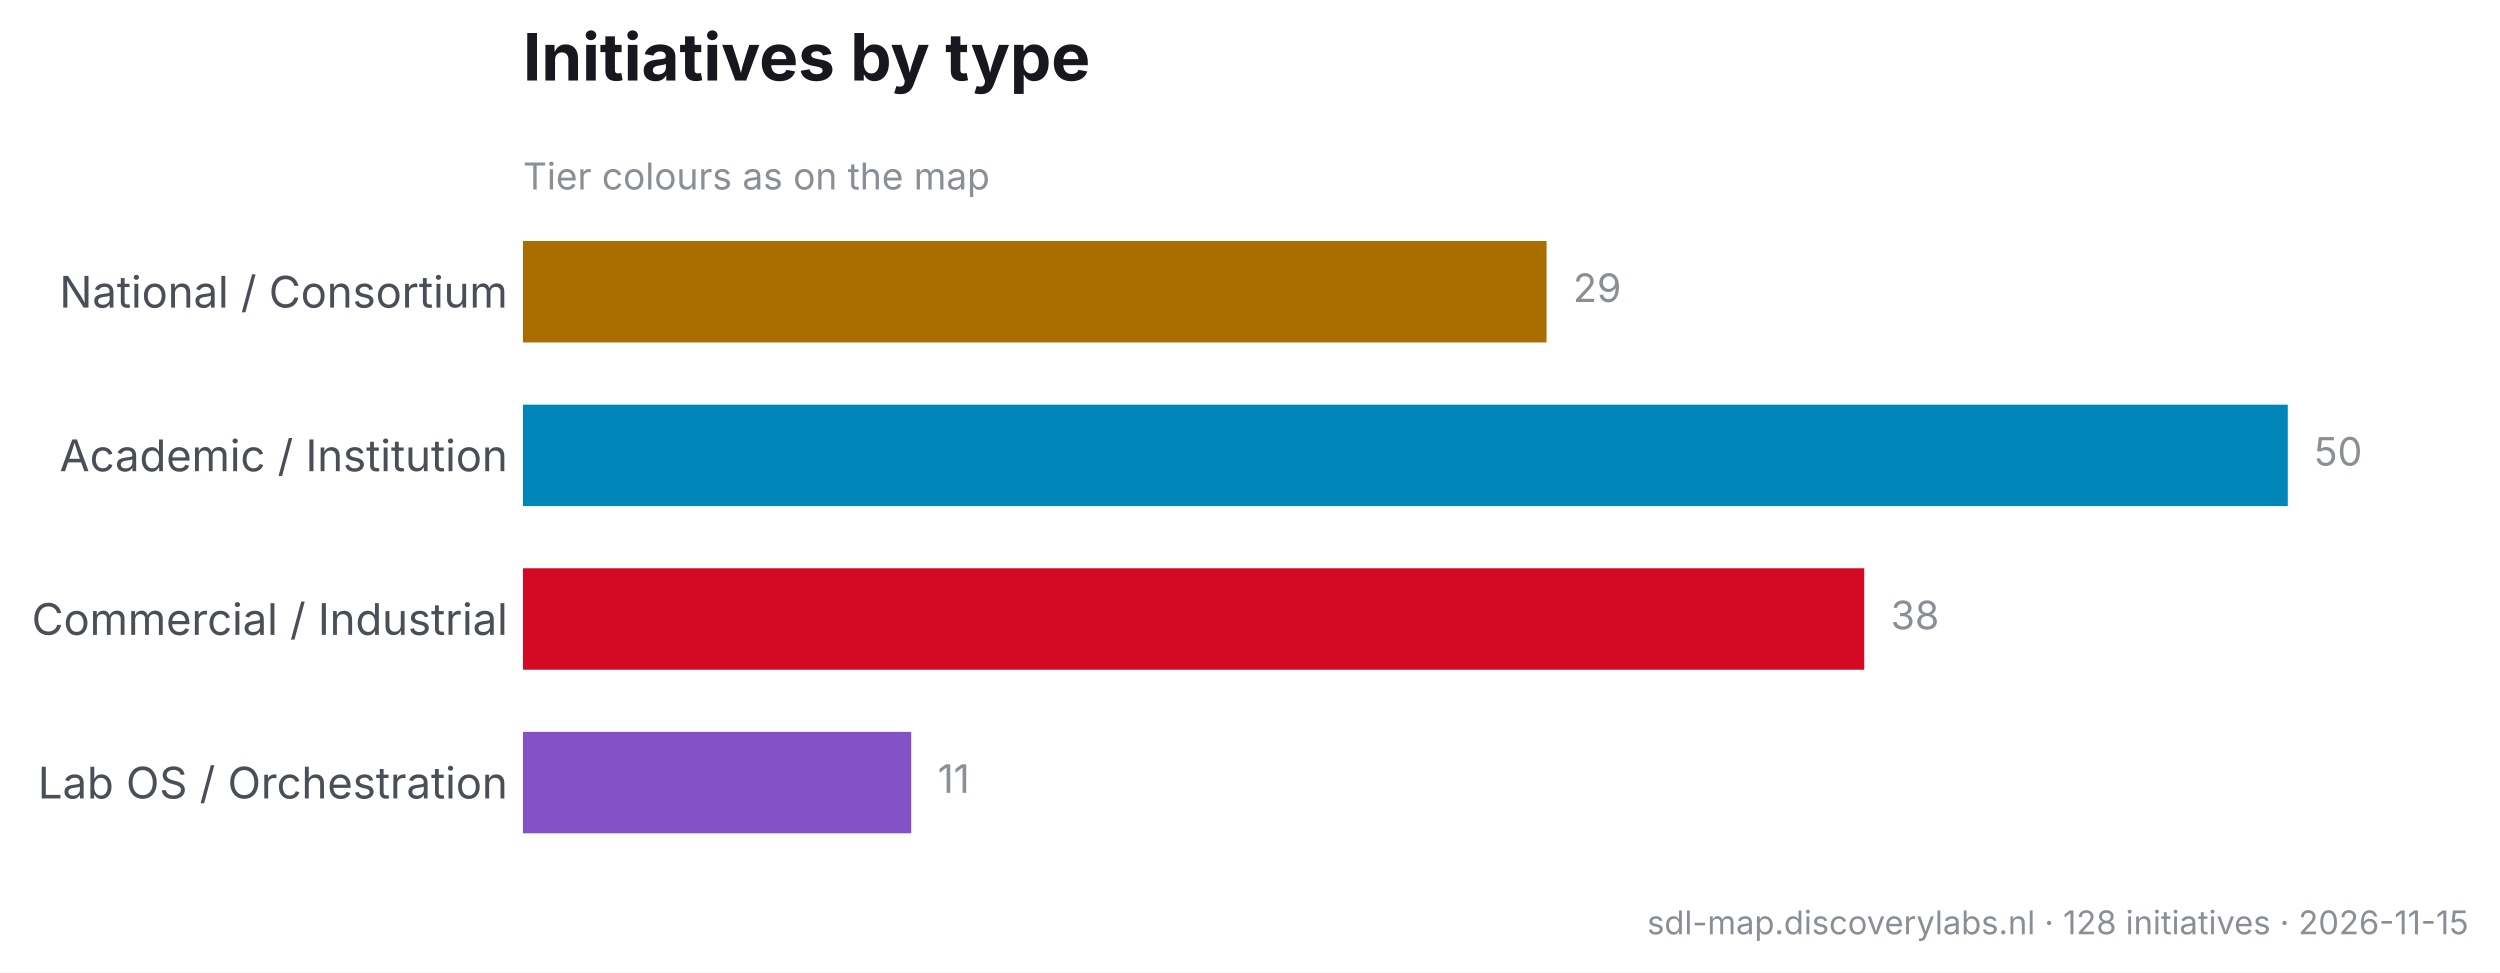
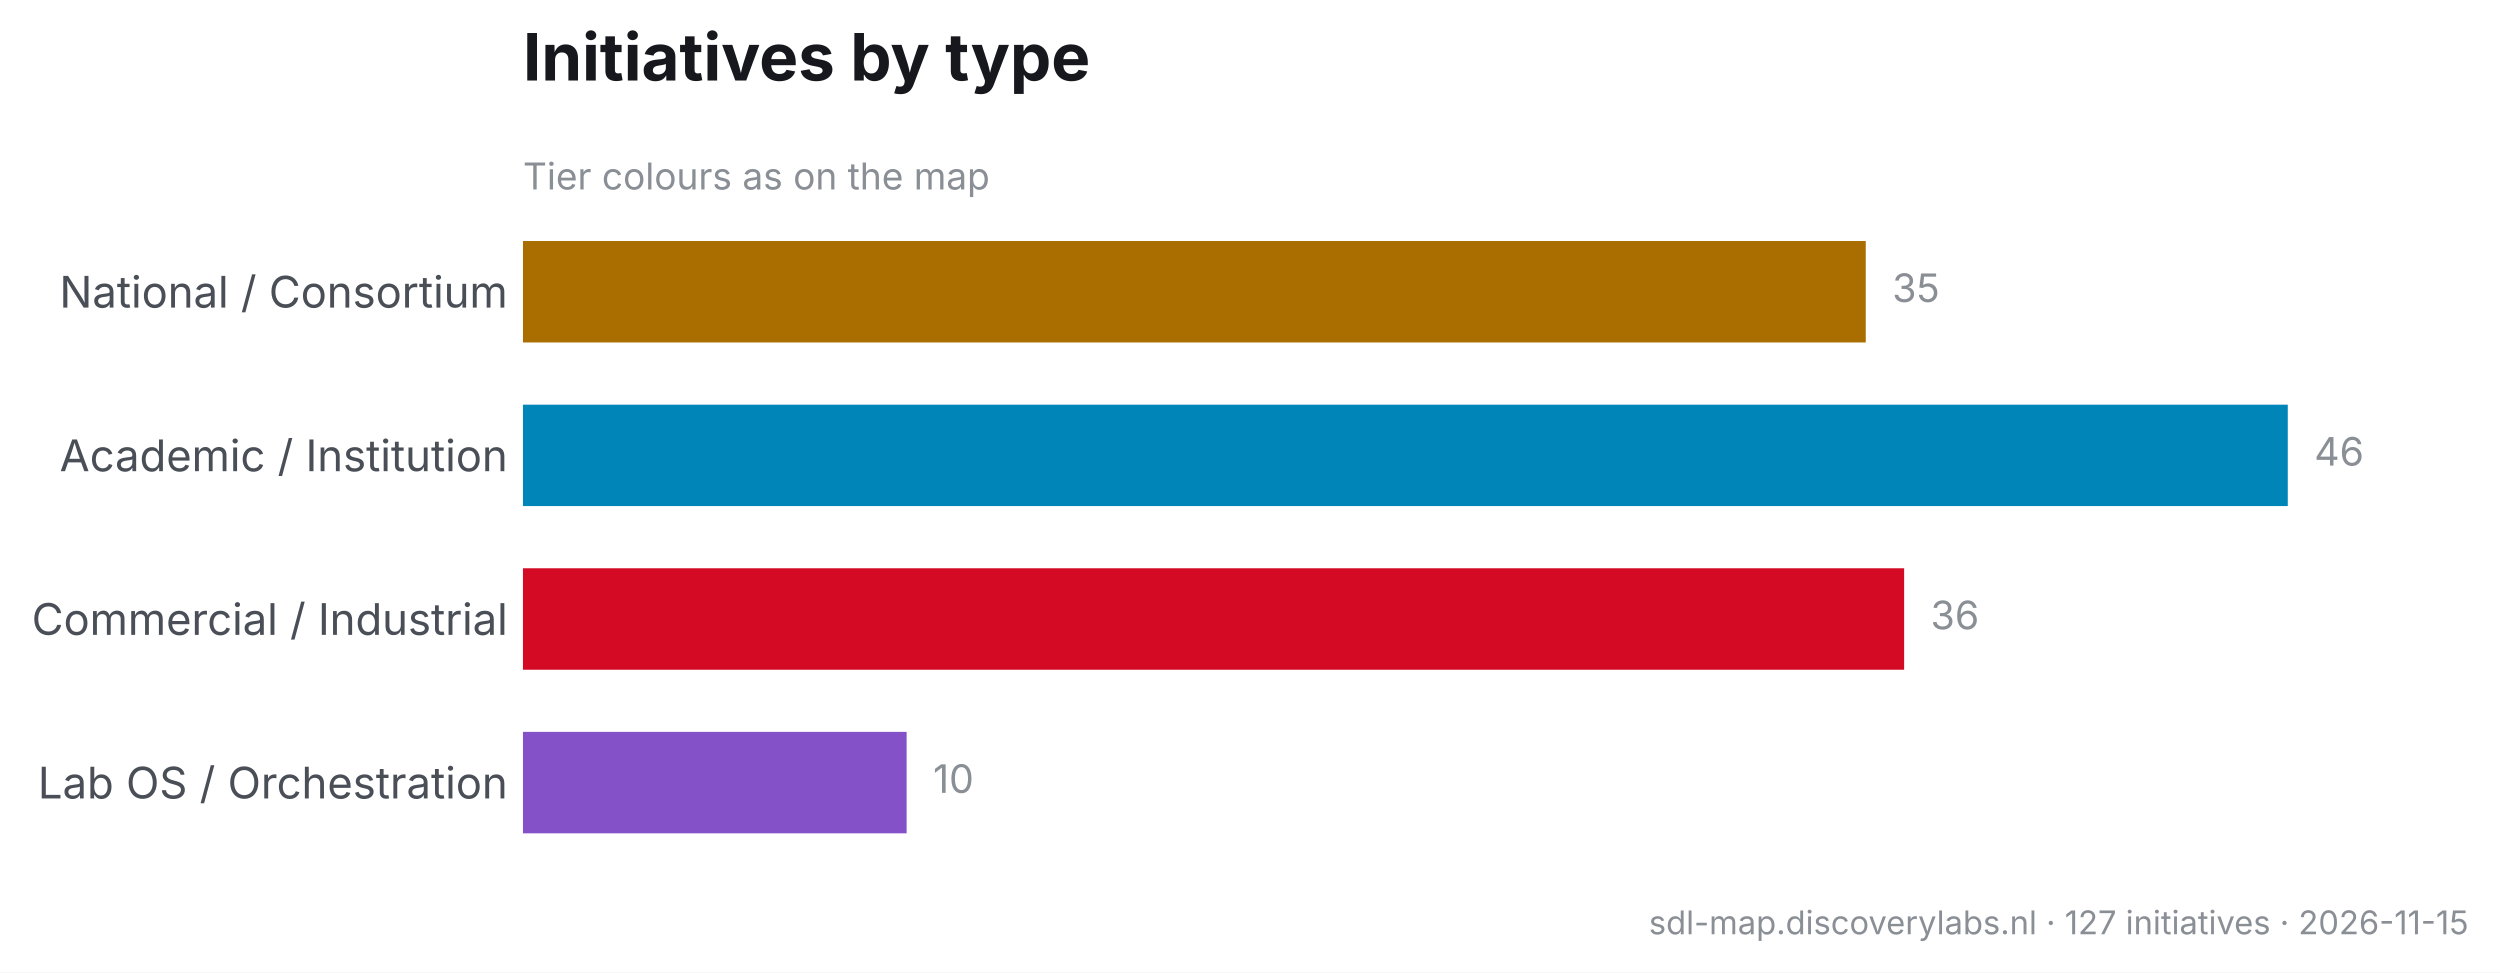
<svg xmlns="http://www.w3.org/2000/svg" width="573.257pt" height="222.984pt" viewBox="0 0 573.257 222.984" version="1.1">
  <defs>
    <style type="text/css">*{stroke-linejoin: round; stroke-linecap: butt}</style>
  </defs>
  <g id="figure_1">
    <g id="patch_1">
      <path d="M 0 222.984  L 573.257 222.984  L 573.257 0  L 0 0  z " style="fill: #ffffff" />
    </g>
    <g id="axes_1">
      <g id="patch_2">
        <path d="M 119.917 197.881  L 561.017 197.881  L 561.017 48.471  L 119.917 48.471  z " style="fill: #ffffff" />
      </g>
      <g id="matplotlib.axis_1" />
      <g id="matplotlib.axis_2">
        <g id="ytick_1">
          <g id="line2d_1" />
          <g id="text_1">
            <text style="font-size: 10px; font-family: 'Inter', 'Helvetica Neue', 'Arial', 'DejaVu Sans', 'Bitstream Vera Sans', 'Computer Modern Sans Serif', 'Lucida Grande', 'Verdana', 'Geneva', 'Lucid', 'Helvetica', 'Avant Garde', sans-serif; text-anchor: end; fill: #4a4f57" x="116.417" y="70.532" transform="rotate(-0 116.4172 70.53153)">National / Consortium</text>
          </g>
        </g>
        <g id="ytick_2">
          <g id="line2d_2" />
          <g id="text_2">
            <text style="font-size: 10px; font-family: 'Inter', 'Helvetica Neue', 'Arial', 'DejaVu Sans', 'Bitstream Vera Sans', 'Computer Modern Sans Serif', 'Lucida Grande', 'Verdana', 'Geneva', 'Lucid', 'Helvetica', 'Avant Garde', sans-serif; text-anchor: end; fill: #4a4f57" x="116.417" y="108.053" transform="rotate(-0 116.4172 108.0528)">Academic / Institution</text>
          </g>
        </g>
        <g id="ytick_3">
          <g id="line2d_3" />
          <g id="text_3">
            <text style="font-size: 10px; font-family: 'Inter', 'Helvetica Neue', 'Arial', 'DejaVu Sans', 'Bitstream Vera Sans', 'Computer Modern Sans Serif', 'Lucida Grande', 'Verdana', 'Geneva', 'Lucid', 'Helvetica', 'Avant Garde', sans-serif; text-anchor: end; fill: #4a4f57" x="116.417" y="145.574" transform="rotate(-0 116.4172 145.574)">Commercial / Industrial</text>
          </g>
        </g>
        <g id="ytick_4">
          <g id="line2d_4" />
          <g id="text_4">
            <text style="font-size: 10px; font-family: 'Inter', 'Helvetica Neue', 'Arial', 'DejaVu Sans', 'Bitstream Vera Sans', 'Computer Modern Sans Serif', 'Lucida Grande', 'Verdana', 'Geneva', 'Lucid', 'Helvetica', 'Avant Garde', sans-serif; text-anchor: end; fill: #4a4f57" x="116.417" y="183.095" transform="rotate(-0 116.4172 183.0953)">Lab OS / Orchestration</text>
          </g>
        </g>
      </g>
      <g id="patch_3">
-         <path d="M 119.917 55.262  L 354.631 55.262  L 354.631 78.526  L 119.917 78.526  z " clip-path="url(#p441ecd120a)" style="fill: #aa6d00" />
+         <path d="M 119.917 55.262  L 427.825 55.262  L 427.825 78.526  L 119.917 78.526  z " clip-path="url(#p309902b82d)" style="fill: #aa6d00" />
      </g>
      <g id="patch_4">
-         <path d="M 119.917 92.784  L 524.596 92.784  L 524.596 116.047  L 119.917 116.047  z " clip-path="url(#p441ecd120a)" style="fill: #0085b9" />
+         <path d="M 119.917 92.784  L 524.596 92.784  L 524.596 116.047  L 119.917 116.047  z " clip-path="url(#p309902b82d)" style="fill: #0085b9" />
      </g>
      <g id="patch_5">
-         <path d="M 119.917 130.305  L 427.473 130.305  L 427.473 153.568  L 119.917 153.568  z " clip-path="url(#p441ecd120a)" style="fill: #d40924" />
+         <path d="M 119.917 130.305  L 436.622 130.305  L 436.622 153.568  L 119.917 153.568  z " clip-path="url(#p309902b82d)" style="fill: #d40924" />
      </g>
      <g id="patch_6">
-         <path d="M 119.917 167.826  L 208.947 167.826  L 208.947 191.089  L 119.917 191.089  z " clip-path="url(#p441ecd120a)" style="fill: #8451c9" />
+         <path d="M 119.917 167.826  L 207.891 167.826  L 207.891 191.089  L 119.917 191.089  z " clip-path="url(#p309902b82d)" style="fill: #8451c9" />
      </g>
      <g id="text_5">
-         <text style="font-size: 9px; font-family: 'Inter', 'Helvetica Neue', 'Arial', 'DejaVu Sans', 'Bitstream Vera Sans', 'Computer Modern Sans Serif', 'Lucida Grande', 'Verdana', 'Geneva', 'Lucid', 'Helvetica', 'Avant Garde', sans-serif; text-anchor: start; fill: #8a8f96" x="360.701" y="69.249" transform="rotate(-0 360.7011 69.24949)">29</text>
+         <text style="font-size: 9px; font-family: 'Inter', 'Helvetica Neue', 'Arial', 'DejaVu Sans', 'Bitstream Vera Sans', 'Computer Modern Sans Serif', 'Lucida Grande', 'Verdana', 'Geneva', 'Lucid', 'Helvetica', 'Avant Garde', sans-serif; text-anchor: start; fill: #8a8f96" x="433.895" y="69.249" transform="rotate(-0 433.8952 69.24949)">35</text>
      </g>
      <g id="text_6">
-         <text style="font-size: 9px; font-family: 'Inter', 'Helvetica Neue', 'Arial', 'DejaVu Sans', 'Bitstream Vera Sans', 'Computer Modern Sans Serif', 'Lucida Grande', 'Verdana', 'Geneva', 'Lucid', 'Helvetica', 'Avant Garde', sans-serif; text-anchor: start; fill: #8a8f96" x="530.666" y="106.771" transform="rotate(-0 530.6663 106.7707)">50</text>
+         <text style="font-size: 9px; font-family: 'Inter', 'Helvetica Neue', 'Arial', 'DejaVu Sans', 'Bitstream Vera Sans', 'Computer Modern Sans Serif', 'Lucida Grande', 'Verdana', 'Geneva', 'Lucid', 'Helvetica', 'Avant Garde', sans-serif; text-anchor: start; fill: #8a8f96" x="530.666" y="106.771" transform="rotate(-0 530.6663 106.7707)">46</text>
      </g>
      <g id="text_7">
-         <text style="font-size: 9px; font-family: 'Inter', 'Helvetica Neue', 'Arial', 'DejaVu Sans', 'Bitstream Vera Sans', 'Computer Modern Sans Serif', 'Lucida Grande', 'Verdana', 'Geneva', 'Lucid', 'Helvetica', 'Avant Garde', sans-serif; text-anchor: start; fill: #8a8f96" x="433.543" y="144.292" transform="rotate(-0 433.5433 144.292)">38</text>
+         <text style="font-size: 9px; font-family: 'Inter', 'Helvetica Neue', 'Arial', 'DejaVu Sans', 'Bitstream Vera Sans', 'Computer Modern Sans Serif', 'Lucida Grande', 'Verdana', 'Geneva', 'Lucid', 'Helvetica', 'Avant Garde', sans-serif; text-anchor: start; fill: #8a8f96" x="442.693" y="144.292" transform="rotate(-0 442.6926 144.292)">36</text>
      </g>
      <g id="text_8">
-         <text style="font-size: 9px; font-family: 'Inter', 'Helvetica Neue', 'Arial', 'DejaVu Sans', 'Bitstream Vera Sans', 'Computer Modern Sans Serif', 'Lucida Grande', 'Verdana', 'Geneva', 'Lucid', 'Helvetica', 'Avant Garde', sans-serif; text-anchor: start; fill: #8a8f96" x="215.017" y="181.813" transform="rotate(-0 215.0167 181.8132)">11</text>
+         <text style="font-size: 9px; font-family: 'Inter', 'Helvetica Neue', 'Arial', 'DejaVu Sans', 'Bitstream Vera Sans', 'Computer Modern Sans Serif', 'Lucida Grande', 'Verdana', 'Geneva', 'Lucid', 'Helvetica', 'Avant Garde', sans-serif; text-anchor: start; fill: #8a8f96" x="213.961" y="181.813" transform="rotate(-0 213.961 181.8132)">10</text>
      </g>
      <g id="text_9">
        <text style="font-size: 8.5px; font-family: 'Inter', 'Helvetica Neue', 'Arial', 'DejaVu Sans', 'Bitstream Vera Sans', 'Computer Modern Sans Serif', 'Lucida Grande', 'Verdana', 'Geneva', 'Lucid', 'Helvetica', 'Avant Garde', sans-serif; text-anchor: start; fill: #8a8f96" x="119.917" y="43.45" transform="rotate(-0 119.9172 43.44955)">Tier colours as on the map</text>
      </g>
      <g id="text_10">
        <text style="font-weight: 650; font-size: 15px; font-family: 'Inter', 'Helvetica Neue', 'Arial', 'DejaVu Sans', 'Bitstream Vera Sans', 'Computer Modern Sans Serif', 'Lucida Grande', 'Verdana', 'Geneva', 'Lucid', 'Helvetica', 'Avant Garde', sans-serif; text-anchor: start; fill: #16181d" x="119.917" y="18.471" transform="rotate(-0 119.9172 18.47109)">Initiatives by type</text>
      </g>
    </g>
    <g id="text_11">
-       <text style="font-size: 7.5px; font-family: 'Inter', 'Helvetica Neue', 'Arial', 'DejaVu Sans', 'Bitstream Vera Sans', 'Computer Modern Sans Serif', 'Lucida Grande', 'Verdana', 'Geneva', 'Lucid', 'Helvetica', 'Avant Garde', sans-serif; text-anchor: end; fill: #8a8f96" x="566.057" y="214.225" transform="rotate(-0 566.0572 214.2247)">sdl-map.discoverylabs.nl · 128 initiatives · 2026-11-15</text>
+       <text style="font-size: 7.5px; font-family: 'Inter', 'Helvetica Neue', 'Arial', 'DejaVu Sans', 'Bitstream Vera Sans', 'Computer Modern Sans Serif', 'Lucida Grande', 'Verdana', 'Geneva', 'Lucid', 'Helvetica', 'Avant Garde', sans-serif; text-anchor: end; fill: #8a8f96" x="566.057" y="214.225" transform="rotate(-0 566.0572 214.2247)">sdl-map.discoverylabs.nl · 127 initiatives · 2026-11-15</text>
    </g>
  </g>
  <defs>
-     <clipPath id="p441ecd120a">
+     <clipPath id="p309902b82d">
      <rect x="119.917" y="48.471" width="441.1" height="149.41" />
    </clipPath>
  </defs>
</svg>
